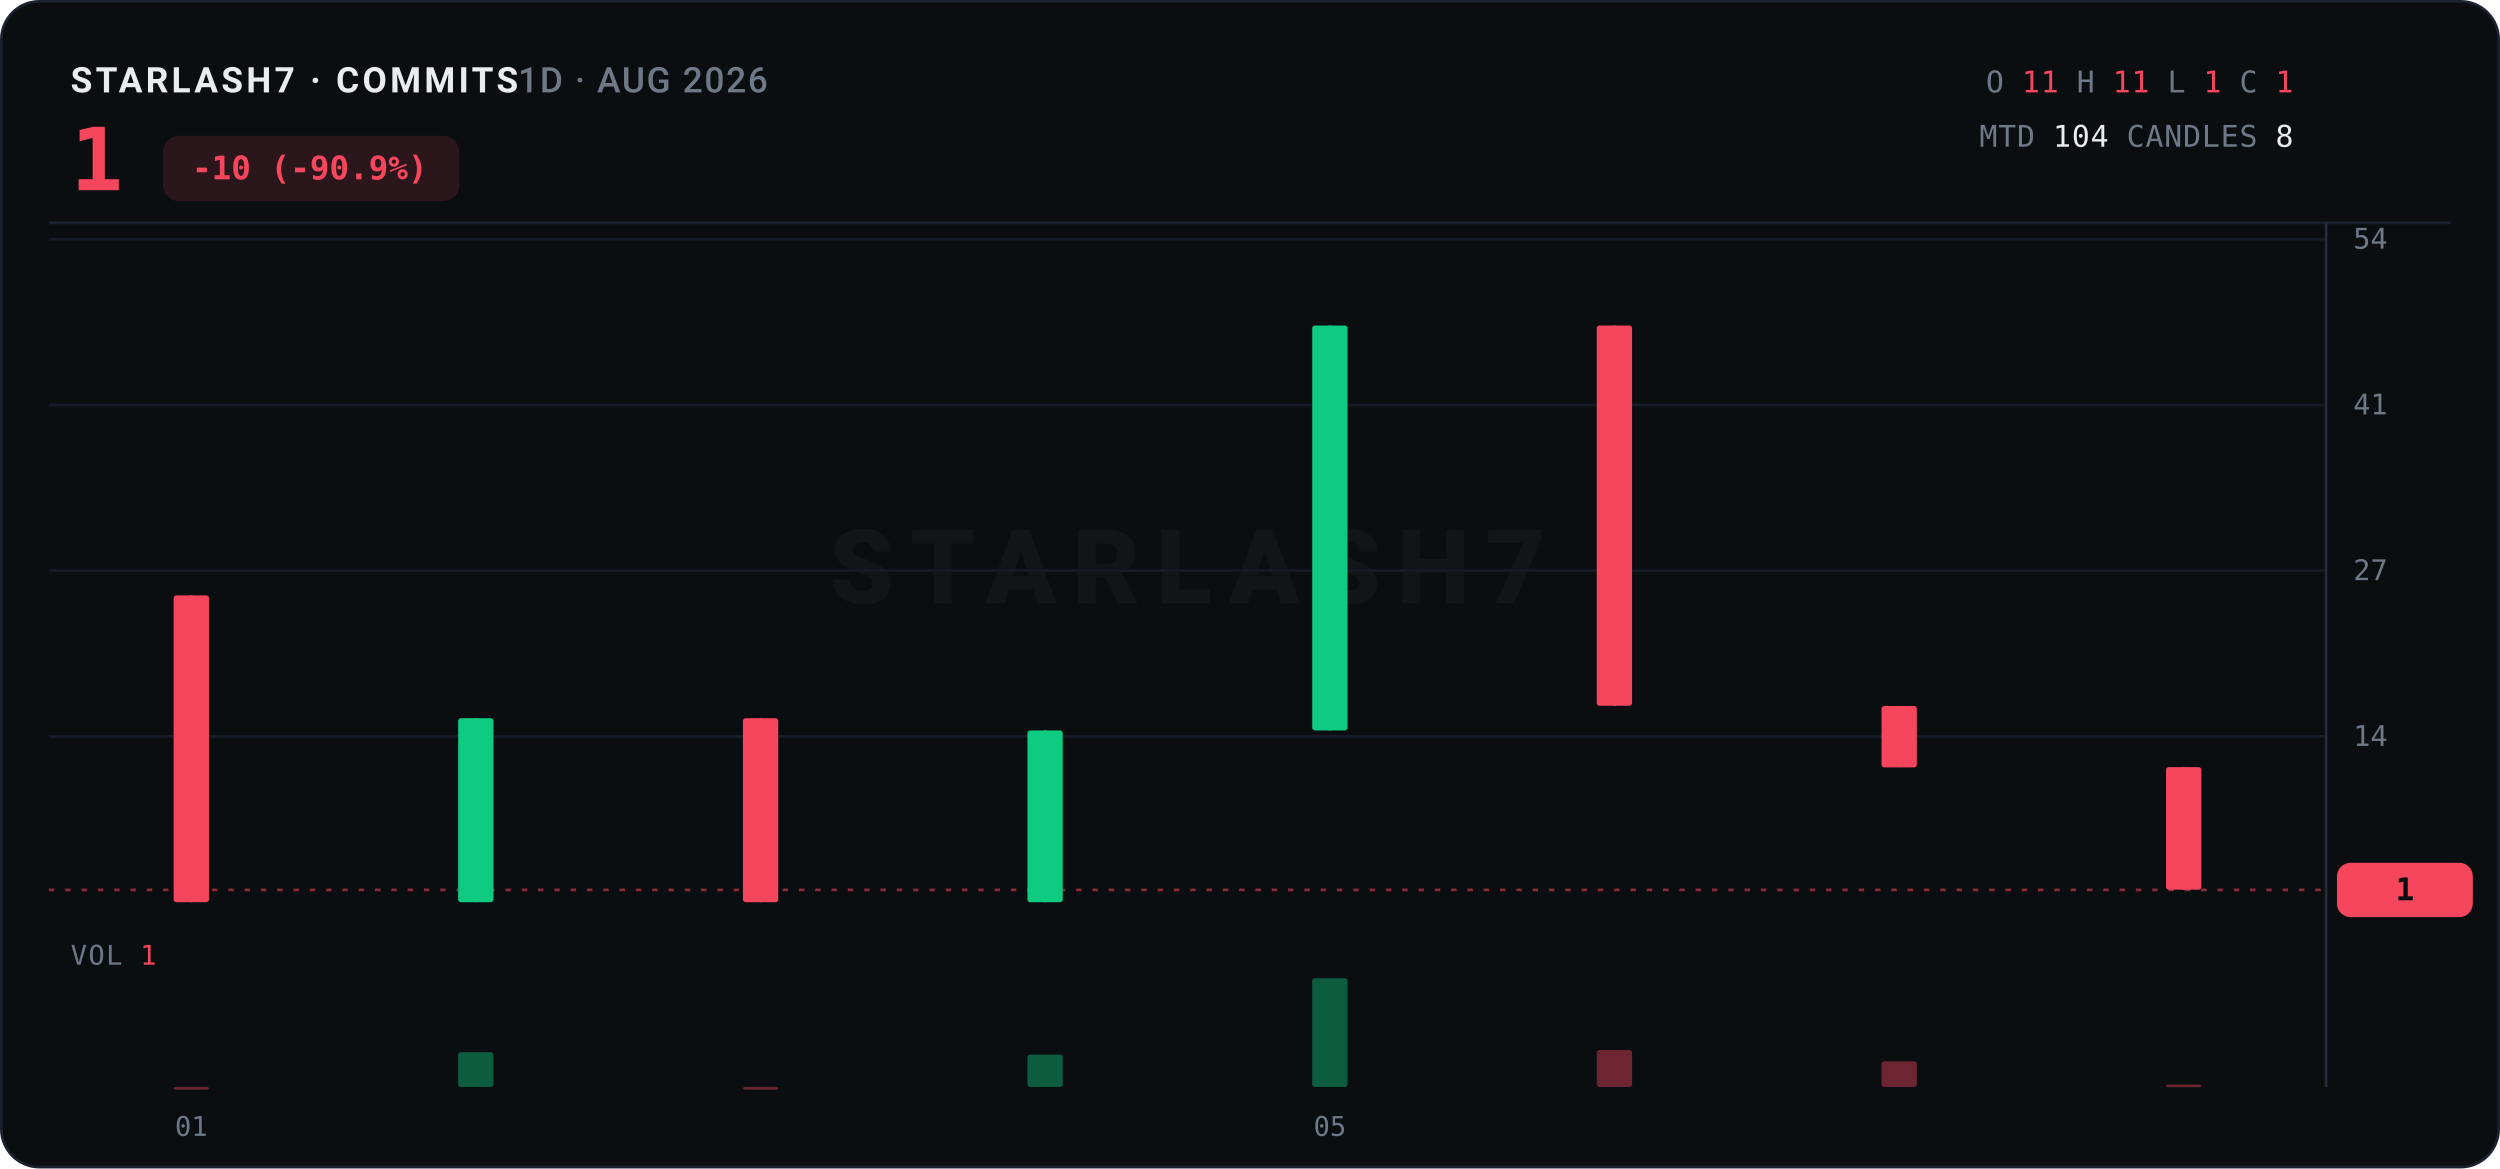
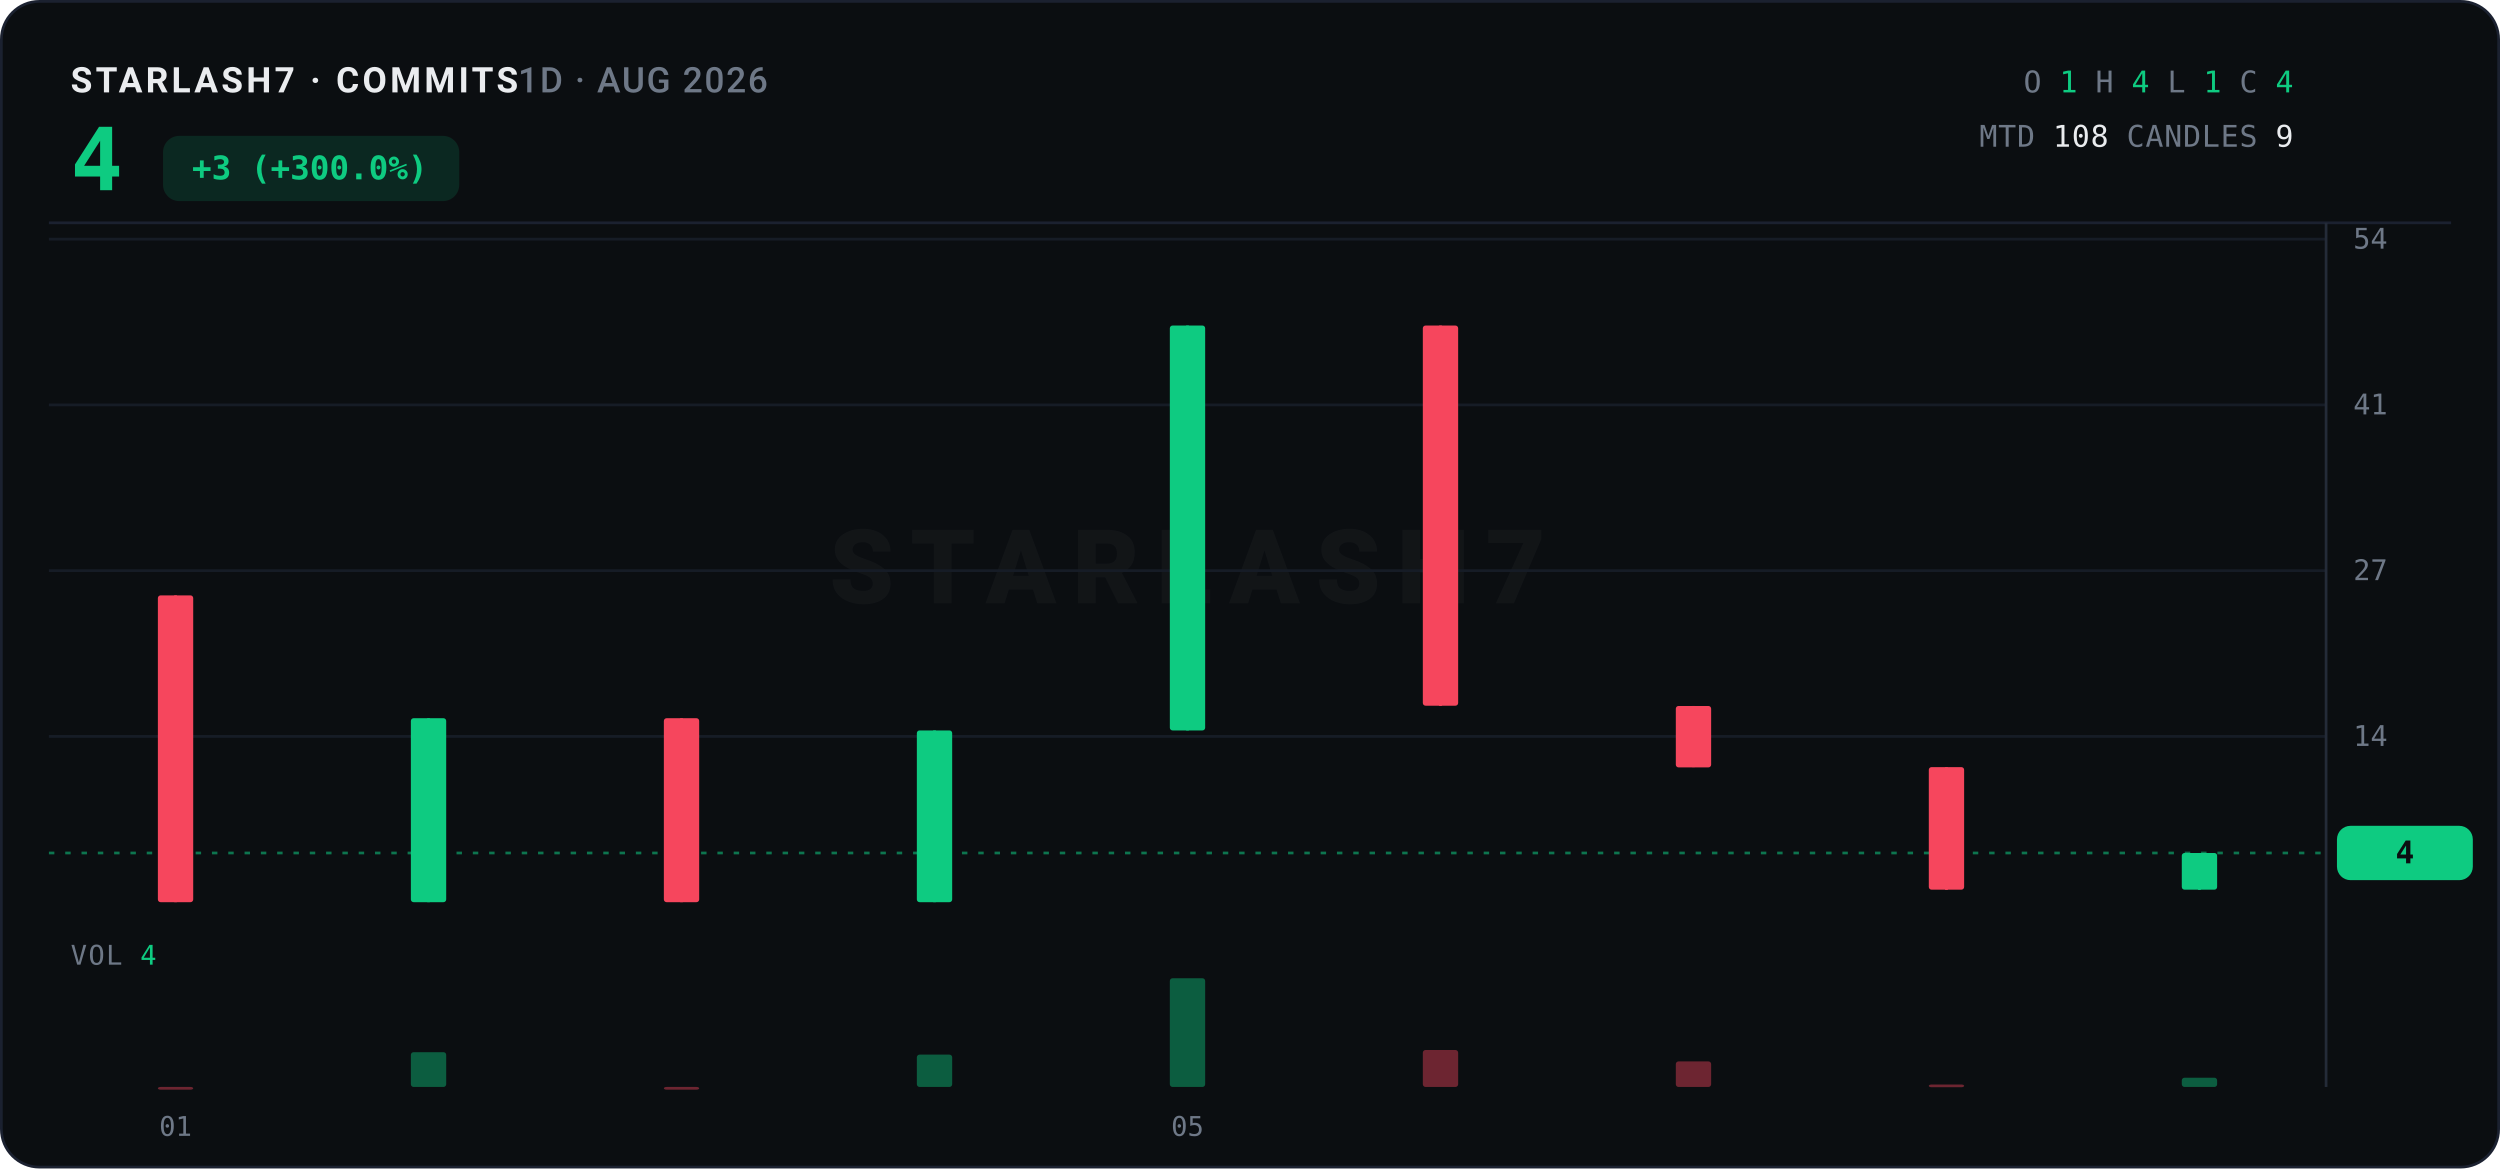
<svg xmlns="http://www.w3.org/2000/svg" width="920" height="430" viewBox="0 0 920 430">
  <rect x="0.5" y="0.5" width="919" height="429" rx="14" fill="#0B0E11" stroke="#1B2130" />
  <text x="26" y="34" font-family="ui-sans-serif,system-ui,-apple-system,'Segoe UI',Roboto,sans-serif" font-size="13" font-weight="700" letter-spacing="1.2" fill="#EAECEF">STARLASH7 · COMMITS<tspan fill="#6E7887" font-weight="500" letter-spacing="0.6">  1D · AUG 2026</tspan>
  </text>
-   <text x="26" y="70" font-family="ui-monospace,'SF Mono',SFMono-Regular,Menlo,Consolas,monospace" font-size="32" font-weight="800" fill="#F6465D" letter-spacing="-0.5">1</text>
-   <rect x="60" y="50" width="109" height="24" rx="6" fill="#F6465D" opacity="0.14" />
-   <text x="114" y="66" text-anchor="middle" font-family="ui-monospace,'SF Mono',SFMono-Regular,Menlo,Consolas,monospace" font-size="12" font-weight="700" fill="#F6465D">-10 (-90.9%)</text>
+   <text x="26" y="70" font-family="ui-monospace,'SF Mono',SFMono-Regular,Menlo,Consolas,monospace" font-size="32" font-weight="800" fill="#0ECB81" letter-spacing="-0.5">4</text>
+   <rect x="60" y="50" width="109" height="24" rx="6" fill="#0ECB81" opacity="0.14" />
+   <text x="114" y="66" text-anchor="middle" font-family="ui-monospace,'SF Mono',SFMono-Regular,Menlo,Consolas,monospace" font-size="12" font-weight="700" fill="#0ECB81">+3 (+300.0%)</text>
  <text x="844" y="34" text-anchor="end" font-family="ui-monospace,'SF Mono',SFMono-Regular,Menlo,Consolas,monospace" font-size="11" letter-spacing="0.3">
    <tspan fill="#6E7887">O</tspan>
-     <tspan fill="#F6465D">11</tspan>
+     <tspan fill="#0ECB81">1</tspan>
    <tspan fill="#6E7887">H</tspan>
-     <tspan fill="#F6465D">11</tspan>
+     <tspan fill="#0ECB81">4</tspan>
    <tspan fill="#6E7887">L</tspan>
-     <tspan fill="#F6465D">1</tspan>
+     <tspan fill="#0ECB81">1</tspan>
    <tspan fill="#6E7887">C</tspan>
-     <tspan fill="#F6465D">1</tspan>
+     <tspan fill="#0ECB81">4</tspan>
  </text>
  <text x="844" y="54" text-anchor="end" font-family="ui-monospace,'SF Mono',SFMono-Regular,Menlo,Consolas,monospace" font-size="11" letter-spacing="0.3">
    <tspan fill="#6E7887">MTD</tspan>
-     <tspan fill="#EAECEF">104</tspan>
+     <tspan fill="#EAECEF">108</tspan>
    <tspan fill="#6E7887">CANDLES</tspan>
-     <tspan fill="#EAECEF">8</tspan>
+     <tspan fill="#EAECEF">9</tspan>
  </text>
  <line x1="18" y1="82" x2="902" y2="82" stroke="#1B2130" stroke-width="1" />
  <text x="437.0" y="222.0" text-anchor="middle" font-family="ui-sans-serif,system-ui,-apple-system,'Segoe UI',Roboto,sans-serif" font-size="38" font-weight="800" letter-spacing="6" fill="#EAECEF" opacity="0.035">STARLASH7</text>
  <line x1="18" y1="271.0" x2="856" y2="271.0" stroke="#161C26" stroke-width="1" />
  <text x="866" y="274.5" font-family="ui-monospace,'SF Mono',SFMono-Regular,Menlo,Consolas,monospace" font-size="10.5" fill="#6E7887">14</text>
  <line x1="18" y1="210.0" x2="856" y2="210.0" stroke="#161C26" stroke-width="1" />
  <text x="866" y="213.5" font-family="ui-monospace,'SF Mono',SFMono-Regular,Menlo,Consolas,monospace" font-size="10.5" fill="#6E7887">27</text>
  <line x1="18" y1="149.0" x2="856" y2="149.0" stroke="#161C26" stroke-width="1" />
  <text x="866" y="152.5" font-family="ui-monospace,'SF Mono',SFMono-Regular,Menlo,Consolas,monospace" font-size="10.5" fill="#6E7887">41</text>
  <line x1="18" y1="88.0" x2="856" y2="88.0" stroke="#161C26" stroke-width="1" />
  <text x="866" y="91.5" font-family="ui-monospace,'SF Mono',SFMono-Regular,Menlo,Consolas,monospace" font-size="10.5" fill="#6E7887">54</text>
  <line x1="856" y1="82" x2="856" y2="400" stroke="#242B38" stroke-width="1" />
-   <line x1="18" y1="327.5" x2="856" y2="327.5" stroke="#F6465D" stroke-width="1" stroke-dasharray="2 4" opacity="0.55" />
-   <rect x="860" y="317.5" width="50" height="20" rx="5" fill="#F6465D" />
-   <text x="885.0" y="331.3" text-anchor="middle" font-family="ui-monospace,'SF Mono',SFMono-Regular,Menlo,Consolas,monospace" font-size="11.5" font-weight="800" fill="#0B0E11">1</text>
-   <line x1="70.4" y1="219.1" x2="70.4" y2="332.0" stroke="#F6465D" stroke-width="1" />
-   <rect x="63.9" y="219.1" width="13.0" height="112.9" rx="1" fill="#F6465D" />
-   <line x1="175.1" y1="264.3" x2="175.1" y2="332.0" stroke="#0ECB81" stroke-width="1" />
-   <rect x="168.6" y="264.3" width="13.0" height="67.7" rx="1" fill="#0ECB81" />
-   <line x1="279.9" y1="264.3" x2="279.9" y2="332.0" stroke="#F6465D" stroke-width="1" />
-   <rect x="273.4" y="264.3" width="13.0" height="67.7" rx="1" fill="#F6465D" />
-   <line x1="384.6" y1="268.8" x2="384.6" y2="332.0" stroke="#0ECB81" stroke-width="1" />
-   <rect x="378.1" y="268.8" width="13.0" height="63.2" rx="1" fill="#0ECB81" />
-   <line x1="489.4" y1="119.8" x2="489.4" y2="268.8" stroke="#0ECB81" stroke-width="1" />
-   <rect x="482.9" y="119.8" width="13.0" height="149.0" rx="1" fill="#0ECB81" />
-   <line x1="594.1" y1="119.8" x2="594.1" y2="259.8" stroke="#F6465D" stroke-width="1" />
-   <rect x="587.6" y="119.8" width="13.0" height="139.9" rx="1" fill="#F6465D" />
-   <line x1="698.9" y1="259.8" x2="698.9" y2="282.3" stroke="#F6465D" stroke-width="1" />
-   <rect x="692.4" y="259.8" width="13.0" height="22.6" rx="1" fill="#F6465D" />
-   <line x1="803.6" y1="282.3" x2="803.6" y2="327.5" stroke="#F6465D" stroke-width="1" />
-   <rect x="797.1" y="282.3" width="13.0" height="45.1" rx="1" fill="#F6465D" />
-   <text x="26" y="355" font-family="ui-monospace,'SF Mono',SFMono-Regular,Menlo,Consolas,monospace" font-size="10" letter-spacing="0.5" fill="#6E7887">VOL <tspan fill="#F6465D">1</tspan>
+   <line x1="18" y1="313.9" x2="856" y2="313.9" stroke="#0ECB81" stroke-width="1" stroke-dasharray="2 4" opacity="0.55" />
+   <rect x="860" y="303.9" width="50" height="20" rx="5" fill="#0ECB81" />
+   <text x="885.0" y="317.7" text-anchor="middle" font-family="ui-monospace,'SF Mono',SFMono-Regular,Menlo,Consolas,monospace" font-size="11.5" font-weight="800" fill="#0B0E11">4</text>
+   <line x1="64.6" y1="219.1" x2="64.6" y2="332.0" stroke="#F6465D" stroke-width="1" />
+   <rect x="58.1" y="219.1" width="13.0" height="112.9" rx="1" fill="#F6465D" />
+   <line x1="157.7" y1="264.3" x2="157.7" y2="332.0" stroke="#0ECB81" stroke-width="1" />
+   <rect x="151.2" y="264.3" width="13.0" height="67.7" rx="1" fill="#0ECB81" />
+   <line x1="250.8" y1="264.3" x2="250.8" y2="332.0" stroke="#F6465D" stroke-width="1" />
+   <rect x="244.3" y="264.3" width="13.0" height="67.7" rx="1" fill="#F6465D" />
+   <line x1="343.9" y1="268.8" x2="343.9" y2="332.0" stroke="#0ECB81" stroke-width="1" />
+   <rect x="337.4" y="268.8" width="13.0" height="63.2" rx="1" fill="#0ECB81" />
+   <line x1="437.0" y1="119.8" x2="437.0" y2="268.8" stroke="#0ECB81" stroke-width="1" />
+   <rect x="430.5" y="119.8" width="13.0" height="149.0" rx="1" fill="#0ECB81" />
+   <line x1="530.1" y1="119.8" x2="530.1" y2="259.8" stroke="#F6465D" stroke-width="1" />
+   <rect x="523.6" y="119.8" width="13.0" height="139.9" rx="1" fill="#F6465D" />
+   <line x1="623.2" y1="259.8" x2="623.2" y2="282.3" stroke="#F6465D" stroke-width="1" />
+   <rect x="616.7" y="259.8" width="13.0" height="22.6" rx="1" fill="#F6465D" />
+   <line x1="716.3" y1="282.3" x2="716.3" y2="327.5" stroke="#F6465D" stroke-width="1" />
+   <rect x="709.8" y="282.3" width="13.0" height="45.1" rx="1" fill="#F6465D" />
+   <line x1="809.4" y1="313.9" x2="809.4" y2="327.5" stroke="#0ECB81" stroke-width="1" />
+   <rect x="802.9" y="313.9" width="13.0" height="13.5" rx="1" fill="#0ECB81" />
+   <text x="26" y="355" font-family="ui-monospace,'SF Mono',SFMono-Regular,Menlo,Consolas,monospace" font-size="10" letter-spacing="0.5" fill="#6E7887">VOL <tspan fill="#0ECB81">4</tspan>
  </text>
-   <rect x="63.9" y="400.0" width="13.0" height="1.0" rx="1" fill="#F6465D" opacity="0.42" />
-   <rect x="168.6" y="387.2" width="13.0" height="12.8" rx="1" fill="#0ECB81" opacity="0.42" />
-   <rect x="273.4" y="400.0" width="13.0" height="1.0" rx="1" fill="#F6465D" opacity="0.42" />
-   <rect x="378.1" y="388.1" width="13.0" height="11.9" rx="1" fill="#0ECB81" opacity="0.42" />
-   <rect x="482.9" y="360.0" width="13.0" height="40.0" rx="1" fill="#0ECB81" opacity="0.42" />
-   <rect x="587.6" y="386.4" width="13.0" height="13.6" rx="1" fill="#F6465D" opacity="0.42" />
-   <rect x="692.4" y="390.6" width="13.0" height="9.4" rx="1" fill="#F6465D" opacity="0.42" />
-   <rect x="797.1" y="399.1" width="13.0" height="1.0" rx="1" fill="#F6465D" opacity="0.42" />
-   <text x="70.4" y="418" text-anchor="middle" font-family="ui-monospace,'SF Mono',SFMono-Regular,Menlo,Consolas,monospace" font-size="10" fill="#6E7887">01</text>
-   <text x="489.4" y="418" text-anchor="middle" font-family="ui-monospace,'SF Mono',SFMono-Regular,Menlo,Consolas,monospace" font-size="10" fill="#6E7887">05</text>
+   <rect x="58.1" y="400.0" width="13.0" height="1.0" rx="1" fill="#F6465D" opacity="0.42" />
+   <rect x="151.2" y="387.2" width="13.0" height="12.8" rx="1" fill="#0ECB81" opacity="0.42" />
+   <rect x="244.3" y="400.0" width="13.0" height="1.0" rx="1" fill="#F6465D" opacity="0.42" />
+   <rect x="337.4" y="388.1" width="13.0" height="11.9" rx="1" fill="#0ECB81" opacity="0.42" />
+   <rect x="430.5" y="360.0" width="13.0" height="40.0" rx="1" fill="#0ECB81" opacity="0.42" />
+   <rect x="523.6" y="386.4" width="13.0" height="13.6" rx="1" fill="#F6465D" opacity="0.42" />
+   <rect x="616.7" y="390.6" width="13.0" height="9.4" rx="1" fill="#F6465D" opacity="0.42" />
+   <rect x="709.8" y="399.1" width="13.0" height="1.0" rx="1" fill="#F6465D" opacity="0.42" />
+   <rect x="802.9" y="396.6" width="13.0" height="3.4" rx="1" fill="#0ECB81" opacity="0.42" />
+   <text x="64.6" y="418" text-anchor="middle" font-family="ui-monospace,'SF Mono',SFMono-Regular,Menlo,Consolas,monospace" font-size="10" fill="#6E7887">01</text>
+   <text x="437.0" y="418" text-anchor="middle" font-family="ui-monospace,'SF Mono',SFMono-Regular,Menlo,Consolas,monospace" font-size="10" fill="#6E7887">05</text>
</svg>
